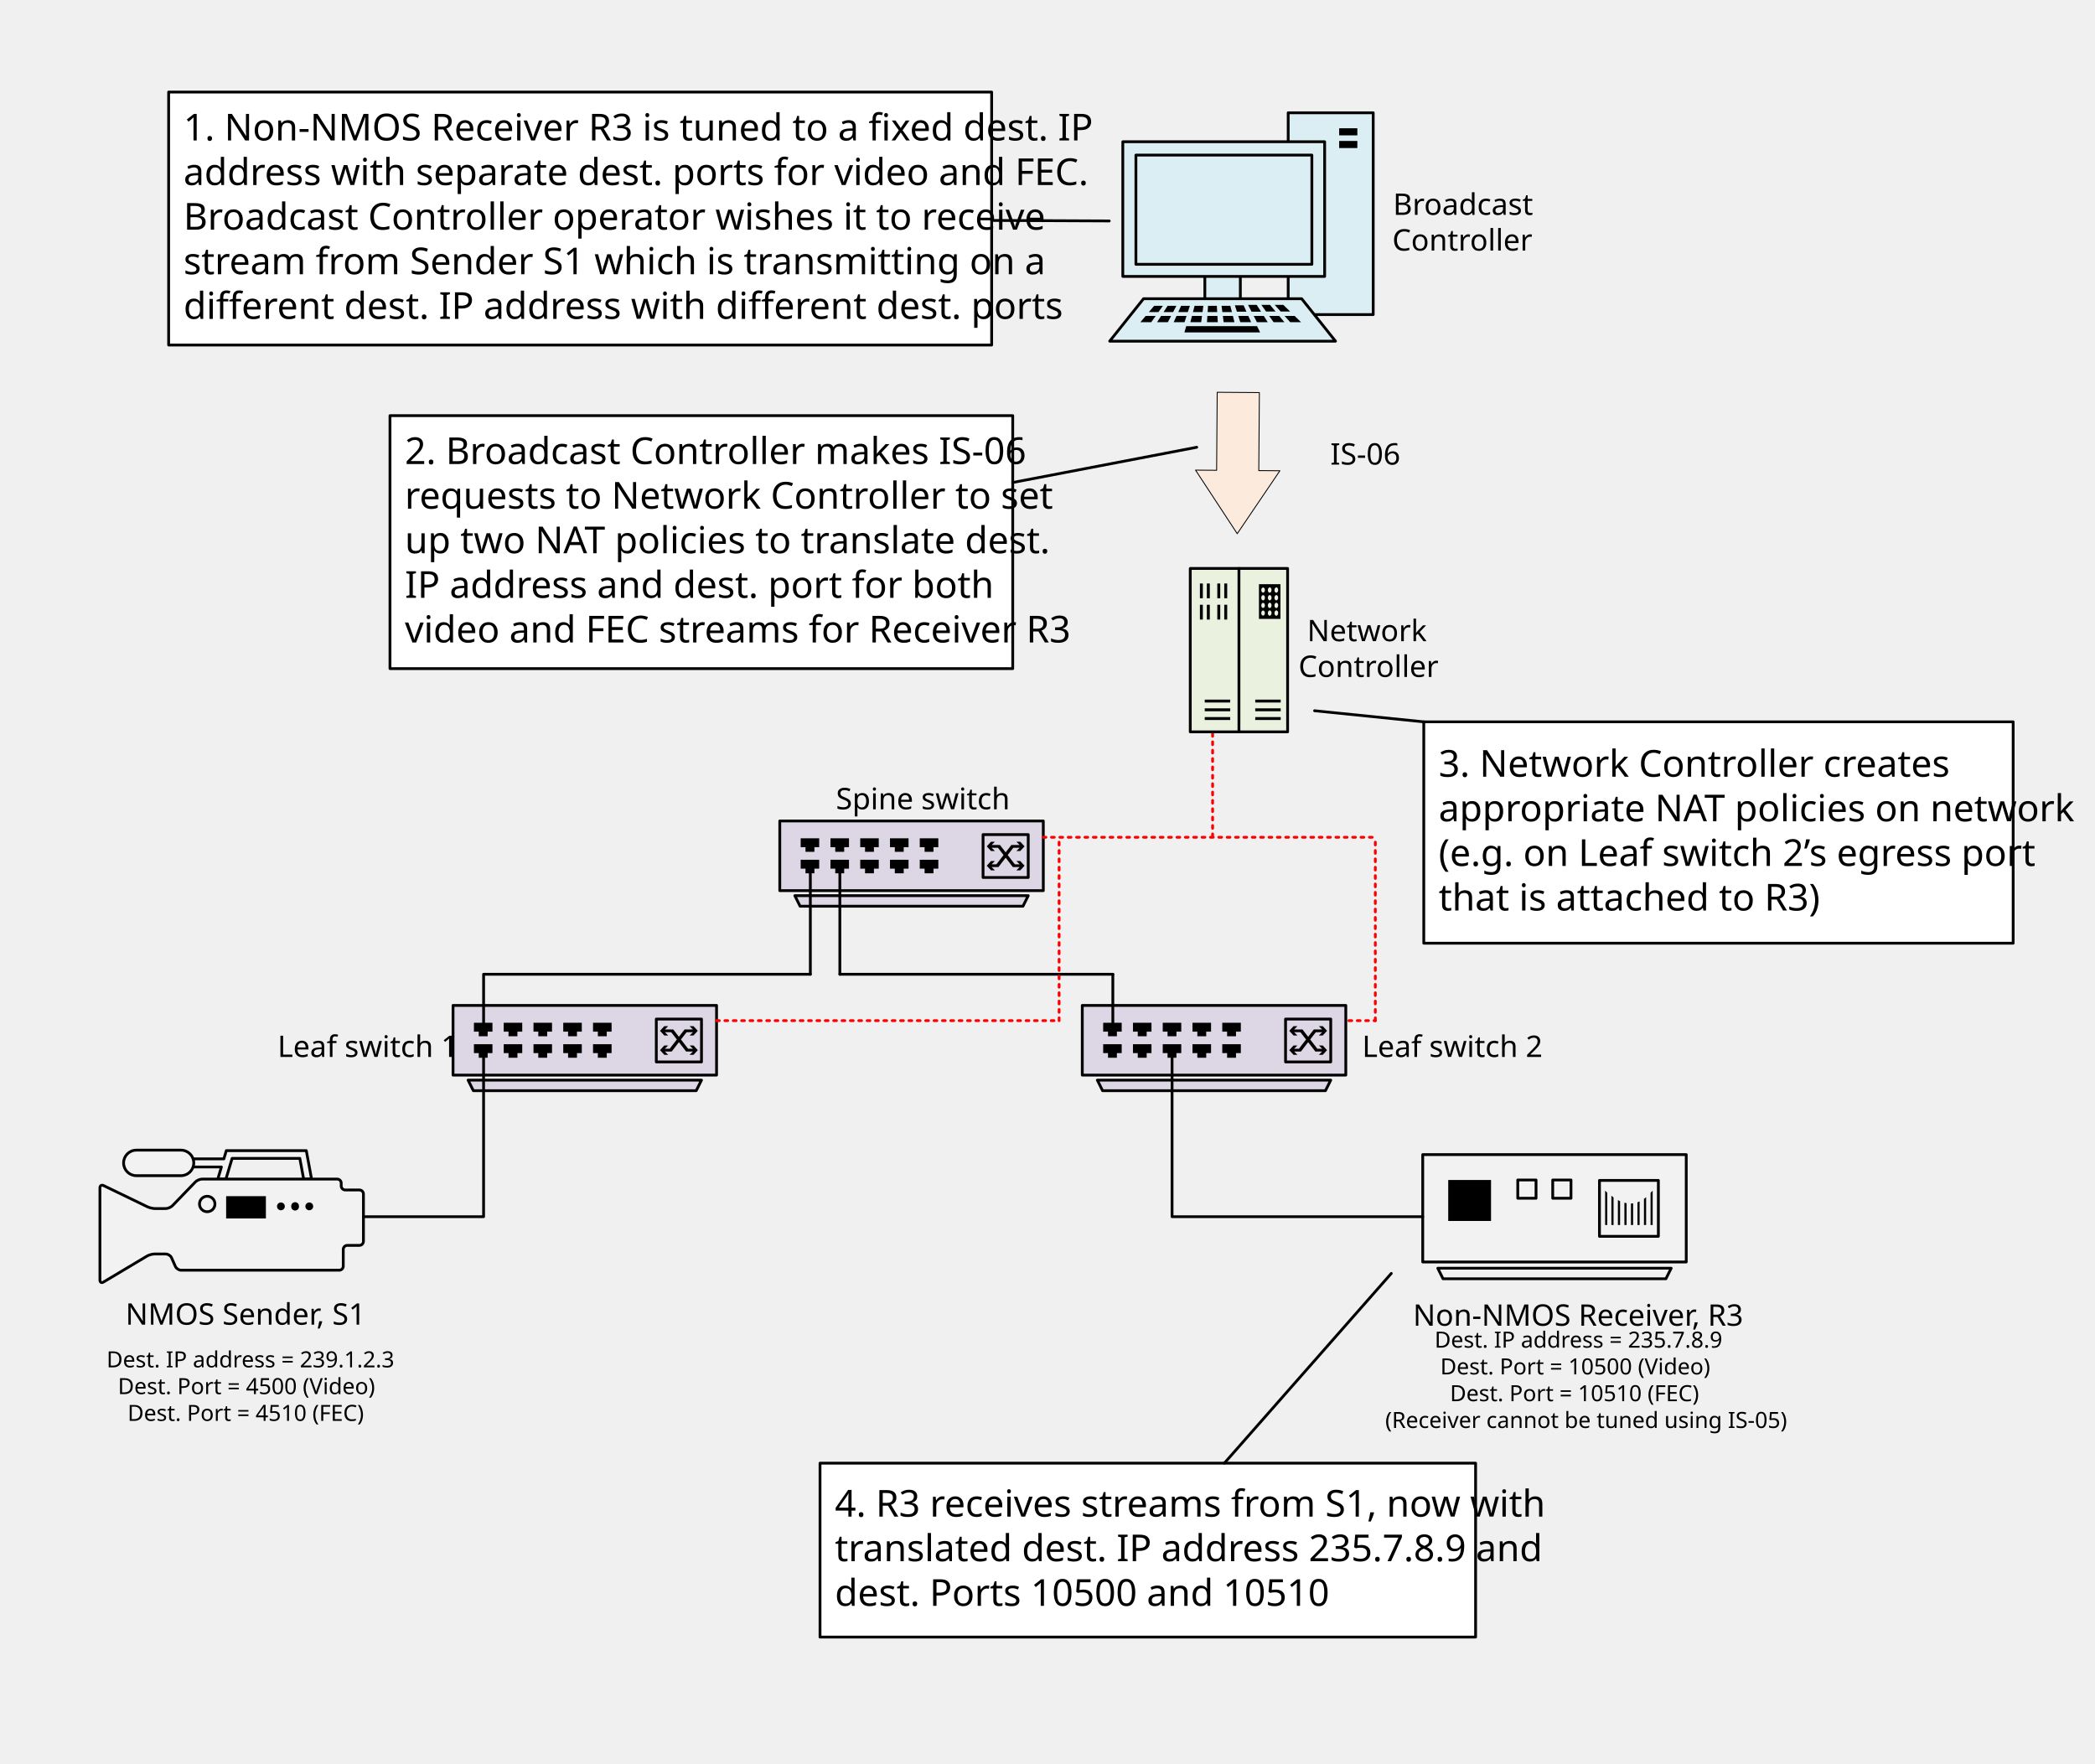
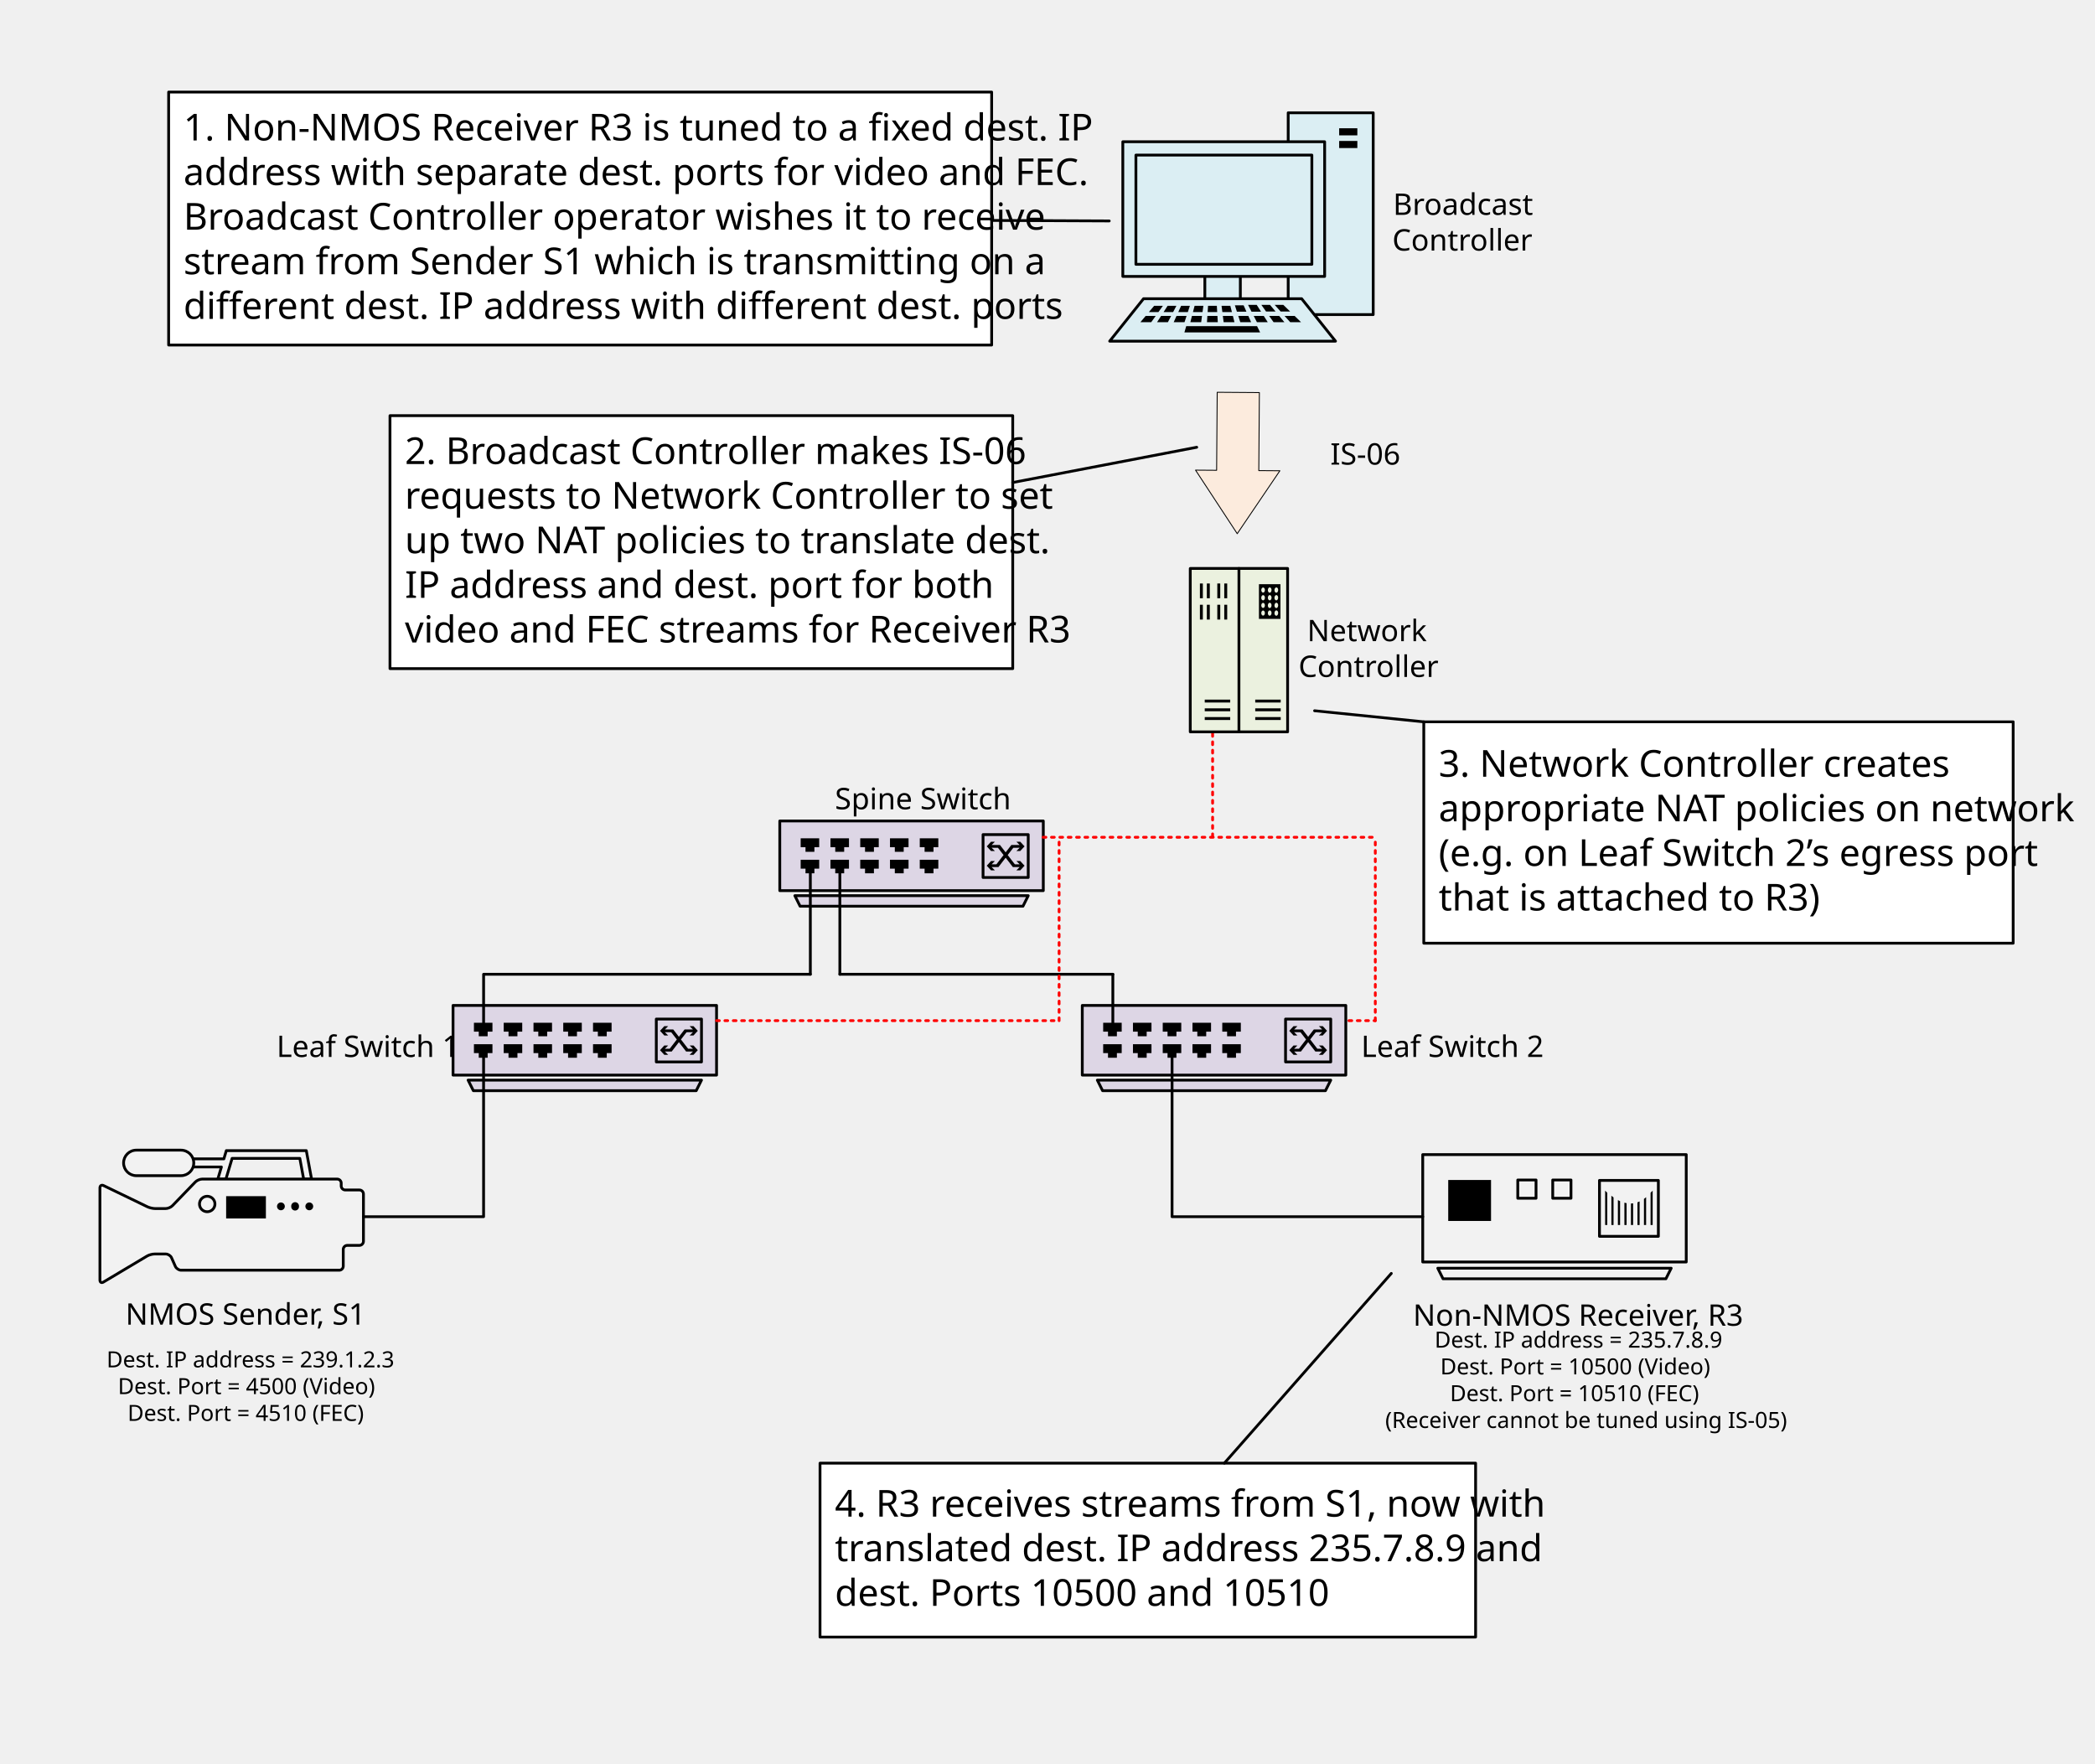
<svg xmlns="http://www.w3.org/2000/svg" width="7.825in" height="6.587in" viewBox="0 0 563.427 474.278" xml:space="preserve" color-interpolation-filters="sRGB" class="st16">
  <style type="text/css">
	
		.st1 {fill:#ddd6e5;stroke:#000000;stroke-linecap:round;stroke-linejoin:round;stroke-width:0.75}
		.st2 {fill:#000000}
		.st3 {fill:#f2f2f2;stroke:#000000;stroke-linecap:round;stroke-linejoin:round;stroke-width:0.75}
		.st4 {stroke:#000000;stroke-linecap:round;stroke-linejoin:round;stroke-width:0.75;visibility:hidden}
		.st5 {stroke:#000000;stroke-linecap:round;stroke-linejoin:round;stroke-width:0.75}
		.st6 {stroke:#ff0000;stroke-dasharray:0.75,1.5;stroke-linecap:round;stroke-linejoin:round;stroke-width:0.75}
		.st7 {fill:#ebf1df}
		.st8 {fill:none;stroke:none;stroke-linecap:round;stroke-linejoin:round;stroke-width:0.75}
		.st9 {fill:#000000;font-family:Calibri;font-size:0.667em}
		.st10 {font-size:1em}
		.st11 {fill:#000000;font-family:Calibri;font-size:0.5em}
		.st12 {fill:#dbeef3;stroke:#000000;stroke-linecap:round;stroke-linejoin:round;stroke-width:0.75}
		.st13 {fill:#fcebdd;stroke:#000000;stroke-linecap:round;stroke-linejoin:round;stroke-width:0.24}
		.st14 {fill:#ffffff}
		.st15 {fill:#000000;font-family:Calibri;font-size:0.833em}
		.st16 {fill:none;fill-rule:evenodd;font-size:12px;overflow:visible;stroke-linecap:square;stroke-miterlimit:3}
	
	</style>
  <g>
    <g id="group52-1" transform="translate(291.068,-156.989)">
      <g id="shape53-2" transform="translate(0,-23.9715)">
        <path d="M65.4 474.28 L66.82 471.44 L4.05 471.44 L5.46 474.28 L65.4 474.28 ZM0 470.09 L70.87 470.09 L70.87 451.35         L0 451.35 L0 470.09 Z" class="st1" />
      </g>
      <g id="shape54-4" transform="translate(54.6669,-31.7016)">
        <rect x="0" y="462.746" width="12.151" height="11.532" class="st1" />
      </g>
      <g id="shape55-6" transform="translate(5.61827,-32.827)">
        <path d="M4.98 470.64 L0 470.64 L0 473.03 L1.3 473.03 L1.3 474.28 L3.69 474.28 L3.69 473.03 L4.98 473.03 L4.98 470.64         ZM12.99 470.64 L8.01 470.64 L8.01 473.03 L9.3 473.03 L9.3 474.28 L11.7 474.28 L11.7 473.03 L12.99 473.03         L12.99 470.64 ZM21 470.64 L16.02 470.64 L16.02 473.03 L17.31 473.03 L17.31 474.28 L19.7 474.28 L19.7         473.03 L21 473.03 L21 470.64 ZM29.01 470.64 L24.02 470.64 L24.02 473.03 L25.32 473.03 L25.32 474.28         L27.71 474.28 L27.71 473.03 L29.01 473.03 L29.01 470.64 ZM37.02 470.64 L32.03 470.64 L32.03 473.03 L33.33         473.03 L33.33 474.28 L35.72 474.28 L35.72 473.03 L37.02 473.03 L37.02 470.64 ZM37.02 464.87 L32.03 464.87         L32.03 467.26 L33.33 467.26 L33.33 468.5 L35.72 468.5 L35.72 467.26 L37.02 467.26 L37.02 464.87 ZM29.01         464.87 L24.02 464.87 L24.02 467.26 L25.32 467.26 L25.32 468.5 L27.71 468.5 L27.71 467.26 L29.01 467.26         L29.01 464.87 ZM21 464.87 L16.02 464.87 L16.02 467.26 L17.31 467.26 L17.31 468.5 L19.7 468.5 L19.7 467.26         L21 467.26 L21 464.87 ZM12.99 464.87 L8.01 464.87 L8.01 467.26 L9.3 467.26 L9.3 468.5 L11.7 468.5 L11.7         467.26 L12.99 467.26 L12.99 464.87 ZM4.98 464.87 L0 464.87 L0 467.26 L1.3 467.26 L1.3 468.5 L3.69 468.5         L3.69 467.26 L4.98 467.26 L4.98 464.87 Z" class="st2" />
      </g>
      <g id="shape56-9" transform="translate(55.6646,-33.6193)">
        <path d="M5.63 470.16 L7.14 468.21 L8.86 468.2 L7.97 469.08 L9 469.08 L10.16 467.83 L9.01 466.58 L7.96 466.58 L8.85         467.46 L6.61 467.46 L5.08 469.44 L3.55 467.46 L1.31 467.46 L2.19 466.58 L1.15 466.58 L0 467.83 L1.15         469.08 L2.19 469.08 L1.3 468.2 L3.01 468.21 L4.52 470.16 L2.6 472.65 L1.3 472.66 L2.19 471.77 L1.15         471.77 L0 473.03 L1.15 474.28 L2.19 474.28 L1.31 473.4 L3.14 473.4 L5.08 470.88 L7.02 473.4 L8.85 473.4         L7.96 474.28 L9.01 474.28 L10.16 473.03 L9 471.77 L7.97 471.77 L8.86 472.66 L7.55 472.65 L5.63 470.16         Z" class="st2" />
      </g>
    </g>
    <g id="group10-12" transform="translate(209.714,-206.595)">
      <g id="shape11-13" transform="translate(0,-23.9715)">
        <path d="M65.4 474.28 L66.82 471.44 L4.05 471.44 L5.46 474.28 L65.4 474.28 ZM0 470.09 L70.87 470.09 L70.87 451.35         L0 451.35 L0 470.09 Z" class="st1" />
      </g>
      <g id="shape12-15" transform="translate(54.6669,-31.7016)">
        <rect x="0" y="462.746" width="12.151" height="11.532" class="st1" />
      </g>
      <g id="shape13-17" transform="translate(5.61827,-32.827)">
        <path d="M4.98 470.64 L0 470.64 L0 473.03 L1.3 473.03 L1.3 474.28 L3.69 474.28 L3.69 473.03 L4.98 473.03 L4.98 470.64         ZM12.99 470.64 L8.01 470.64 L8.01 473.03 L9.3 473.03 L9.3 474.28 L11.7 474.28 L11.7 473.03 L12.99 473.03         L12.99 470.64 ZM21 470.64 L16.02 470.64 L16.02 473.03 L17.31 473.03 L17.31 474.28 L19.7 474.28 L19.7         473.03 L21 473.03 L21 470.64 ZM29.01 470.64 L24.02 470.64 L24.02 473.03 L25.32 473.03 L25.32 474.28         L27.71 474.28 L27.71 473.03 L29.01 473.03 L29.01 470.64 ZM37.02 470.64 L32.03 470.64 L32.03 473.03 L33.33         473.03 L33.33 474.28 L35.72 474.28 L35.72 473.03 L37.02 473.03 L37.02 470.64 ZM37.02 464.87 L32.03 464.87         L32.03 467.26 L33.33 467.26 L33.33 468.5 L35.72 468.5 L35.72 467.26 L37.02 467.26 L37.02 464.87 ZM29.01         464.87 L24.02 464.87 L24.02 467.26 L25.32 467.26 L25.32 468.5 L27.71 468.5 L27.71 467.26 L29.01 467.26         L29.01 464.87 ZM21 464.87 L16.02 464.87 L16.02 467.26 L17.31 467.26 L17.31 468.5 L19.7 468.5 L19.7 467.26         L21 467.26 L21 464.87 ZM12.99 464.87 L8.01 464.87 L8.01 467.26 L9.3 467.26 L9.3 468.5 L11.7 468.5 L11.7         467.26 L12.99 467.26 L12.99 464.87 ZM4.98 464.87 L0 464.87 L0 467.26 L1.3 467.26 L1.3 468.5 L3.69 468.5         L3.69 467.26 L4.98 467.26 L4.98 464.87 Z" class="st2" />
      </g>
      <g id="shape14-20" transform="translate(55.6646,-33.6193)">
        <path d="M5.63 470.16 L7.14 468.21 L8.86 468.2 L7.97 469.08 L9 469.08 L10.16 467.83 L9.01 466.58 L7.96 466.58 L8.85         467.46 L6.61 467.46 L5.08 469.44 L3.55 467.46 L1.31 467.46 L2.19 466.58 L1.15 466.58 L0 467.83 L1.15         469.08 L2.19 469.08 L1.3 468.2 L3.01 468.21 L4.52 470.16 L2.6 472.65 L1.3 472.66 L2.19 471.77 L1.15         471.77 L0 473.03 L1.15 474.28 L2.19 474.28 L1.31 473.4 L3.14 473.4 L5.08 470.88 L7.02 473.4 L8.85 473.4         L7.96 474.28 L9.01 474.28 L10.16 473.03 L9 471.77 L7.97 471.77 L8.86 472.66 L7.55 472.65 L5.63 470.16         Z" class="st2" />
      </g>
    </g>
    <g id="group15-23" transform="translate(97.7451,-111.635) scale(-1,1)">
      <g id="shape16-24" transform="translate(13.9504,-45.5452)">
        <path d="M23.59 468.84 L22.93 466.62 L1.42 466.62 L0 474.28 L2.13 474.28 L3.16 468.71 L21.37 468.71 L23.04 474.28         L25.22 474.28 L24.25 471.02 L33.11 471.02 L33.11 468.84 L23.59 468.84 Z" class="st3" />
      </g>
      <g id="shape17-26" transform="translate(0,-17.5408)">
        <path d="M53.2 454.2 C52.6 454.2 51.76 453.85 51.35 453.41 L45.22 447.06 C44.81 446.63 43.98 446.27 43.38 446.27         L7.07 446.27 C6.47 446.27 5.98 446.76 5.98 447.36 L5.98 448.11 C5.98 448.71 5.49 449.2 4.89 449.2 L1.09         449.2 C0.49 449.2 0 449.69 0 450.29 L0 463 C0 463.6 0.49 464.1 1.09 464.1 L4.34 464.1 C4.94 464.1 5.43         464.59 5.43 465.19 L5.43 469.69 C5.43 470.29 5.92 470.78 6.52 470.78 L49.03 470.78 C49.63 470.78 50.32         470.33 50.57 469.78 L51.62 467.41 C51.86 466.87 52.55 466.42 53.15 466.42 L56.19 466.42 C56.79 466.42         57.7 466.67 58.21 466.98 L69.93 473.97 C70.44 474.28 70.87 474.04 70.87 473.44 L70.87 448.63 C70.87         448.03 70.42 447.76 69.88 448.02 L58.1 453.72 C57.56 453.98 56.63 454.2 56.03 454.2 L53.2 454.2 Z" class="st3" />
      </g>
      <g id="shape18-28" transform="translate(39.9362,-36.7701)">
        <path d="M4.16 472.2 A2.079 2.079 -180 1 0 0 472.2 A2.079 2.079 -180 1 0 4.16 472.2 ZM24.57 461.15 C24.57         459.26 23.04 457.72 21.14 457.72 L9.14 457.72 C7.24 457.72 5.7 459.26 5.7 461.15 C5.7 463.05 7.24 464.58         9.14 464.58 L21.14 464.58 C23.04 464.58 24.57 463.05 24.57 461.15 Z" class="st3" />
      </g>
      <g id="shape19-30" transform="translate(13.5163,-34.9559)">
        <path d="M12.72 474.28 L23.41 474.28 L23.41 468.28 L12.72 468.28 L12.72 474.28 ZM9.73 471.02 A1.049 1.049 -180         1 0 7.63 471.02 A1.049 1.049 -180 1 0 9.73 471.02 ZM5.91 471.02 A1.048 1.048 -180 1 0 3.82 471.02         A1.048 1.048 -180 1 0 5.91 471.02 ZM2.1 471.02 A1.049 1.049 -180 1 0 -0 471.02 A1.049 1.049         -180 1 0 2.1 471.02 Z" class="st2" />
      </g>
    </g>
    <g id="group42-33" transform="translate(382.627,-111.635)">
      <g id="shape43-34" transform="translate(0,-18.7403)">
        <path d="M65.4 474.28 L66.82 471.44 L4.05 471.44 L5.46 474.28 L65.4 474.28 ZM0 469.76 L70.87 469.76 L70.87 440.89         L0 440.89 L0 469.76 Z" class="st3" />
      </g>
      <g id="shape44-36" transform="translate(25.562,-30.1545)">
        <path d="M21.97 474.28 L37.81 474.28 L37.81 459.24 L21.97 459.24 L21.97 474.28 ZM9.4 464.04 L14.31 464.04 L14.31         459.13 L9.4 459.13 L9.4 464.04 ZM0 464.04 L4.91 464.04 L4.91 459.13 L0 459.13 L0 464.04 Z" class="st3" />
      </g>
      <g id="shape45-38" transform="translate(6.85693,-34.2865)">
        <rect x="0" y="463.26" width="11.513" height="11.018" class="st2" />
        <rect x="0" y="463.26" width="11.513" height="11.018" class="st4" />
      </g>
      <g id="shape46-41" transform="translate(49.0575,-33.2093)">
        <path d="M12.22 474.28 L12.78 474.28 L12.78 465.05 C12.6 465.25 12.4 465.44 12.22 465.62 L12.22 474.28 ZM11.02 466.81         C10.83 466.97 10.64 467.13 10.44 467.27 L10.44 474.28 L11.02 474.28 L11.02 466.81 ZM9.27 467.95 C9.08         468.05 8.88 468.12 8.69 468.19 L8.69 474.28 L9.27 474.28 L9.27 467.95 ZM6.94 474.28 L7.52 474.28 L7.52         468.46 C7.32 468.49 7.13 468.5 6.94 468.51 L6.94 474.28 ZM5.77 468.42 C5.57 468.39 5.38 468.34 5.18         468.29 L5.18 474.28 L5.77 474.28 L5.77 468.42 ZM4.02 467.88 C3.82 467.79 3.63 467.69 3.43 467.59 L3.43         474.28 L4.02 474.28 L4.02 467.88 ZM2.26 466.87 C2.07 466.73 1.87 466.58 1.68 466.43 L1.68 474.28 L2.26         474.28 L2.26 466.87 ZM0.57 474.28 L0.57 465.62 C0.38 465.44 0.19 465.25 0 465.05 L0 474.28 L0.57 474.28         Z" class="st2" />
      </g>
    </g>
    <g id="group47-44" transform="translate(121.84,-156.989)">
      <g id="shape48-45" transform="translate(0,-23.9715)">
        <path d="M65.4 474.28 L66.82 471.44 L4.05 471.44 L5.46 474.28 L65.4 474.28 ZM0 470.09 L70.87 470.09 L70.87 451.35         L0 451.35 L0 470.09 Z" class="st1" />
      </g>
      <g id="shape49-47" transform="translate(54.6669,-31.7016)">
        <rect x="0" y="462.746" width="12.151" height="11.532" class="st1" />
      </g>
      <g id="shape50-49" transform="translate(5.61827,-32.827)">
        <path d="M4.98 470.64 L0 470.64 L0 473.03 L1.3 473.03 L1.3 474.28 L3.69 474.28 L3.69 473.03 L4.98 473.03 L4.98 470.64         ZM12.99 470.64 L8.01 470.64 L8.01 473.03 L9.3 473.03 L9.3 474.28 L11.7 474.28 L11.7 473.03 L12.99 473.03         L12.99 470.64 ZM21 470.64 L16.02 470.64 L16.02 473.03 L17.31 473.03 L17.31 474.28 L19.7 474.28 L19.7         473.03 L21 473.03 L21 470.64 ZM29.01 470.64 L24.02 470.64 L24.02 473.03 L25.32 473.03 L25.32 474.28         L27.71 474.28 L27.71 473.03 L29.01 473.03 L29.01 470.64 ZM37.02 470.64 L32.03 470.64 L32.03 473.03 L33.33         473.03 L33.33 474.28 L35.72 474.28 L35.72 473.03 L37.02 473.03 L37.02 470.64 ZM37.02 464.87 L32.03 464.87         L32.03 467.26 L33.33 467.26 L33.33 468.5 L35.72 468.5 L35.72 467.26 L37.02 467.26 L37.02 464.87 ZM29.01         464.87 L24.02 464.87 L24.02 467.26 L25.32 467.26 L25.32 468.5 L27.71 468.5 L27.71 467.26 L29.01 467.26         L29.01 464.87 ZM21 464.87 L16.02 464.87 L16.02 467.26 L17.31 467.26 L17.31 468.5 L19.7 468.5 L19.7 467.26         L21 467.26 L21 464.87 ZM12.99 464.87 L8.01 464.87 L8.01 467.26 L9.3 467.26 L9.3 468.5 L11.7 468.5 L11.7         467.26 L12.99 467.26 L12.99 464.87 ZM4.98 464.87 L0 464.87 L0 467.26 L1.3 467.26 L1.3 468.5 L3.69 468.5         L3.69 467.26 L4.98 467.26 L4.98 464.87 Z" class="st2" />
      </g>
      <g id="shape51-52" transform="translate(55.6646,-33.6193)">
        <path d="M5.63 470.16 L7.14 468.21 L8.86 468.2 L7.97 469.08 L9 469.08 L10.16 467.83 L9.01 466.58 L7.96 466.58 L8.85         467.46 L6.61 467.46 L5.08 469.44 L3.55 467.46 L1.31 467.46 L2.19 466.58 L1.15 466.58 L0 467.83 L1.15         469.08 L2.19 469.08 L1.3 468.2 L3.01 468.21 L4.52 470.16 L2.6 472.65 L1.3 472.66 L2.19 471.77 L1.15         471.77 L0 473.03 L1.15 474.28 L2.19 474.28 L1.31 473.4 L3.14 473.4 L5.08 470.88 L7.02 473.4 L8.85 473.4         L7.96 474.28 L9.01 474.28 L10.16 473.03 L9 471.77 L7.97 471.77 L8.86 472.66 L7.55 472.65 L5.63 470.16         Z" class="st2" />
      </g>
    </g>
    <g id="shape59-55" transform="translate(692.212,233.666) rotate(90)">
      <path d="M0 474.28 L28.35 474.28" class="st5" />
    </g>
    <g id="shape60-58" transform="translate(700.149,233.666) rotate(90)">
      <path d="M0 474.28 L28.35 474.28" class="st5" />
    </g>
    <g id="shape61-61" transform="translate(225.871,-212.265)">
      <path d="M0 474.28 L73.42 474.28" class="st5" />
    </g>
    <g id="shape62-64" transform="translate(773.566,262.013) rotate(90)">
      <path d="M0 474.28 L15.31 474.28" class="st5" />
    </g>
    <g id="shape63-67" transform="translate(130.06,-197.808)">
      <path d="M87.87 459.82 L0 459.82 L0 474.28" class="st5" />
    </g>
    <g id="shape65-70" transform="translate(97.7451,-147.068)">
      <path d="M32.31 429.49 L32.31 474.28 L0 474.28" class="st5" />
    </g>
    <g id="shape118-73" transform="translate(315.213,-147.068)">
      <path d="M0 430.34 L0 474.28 L67.41 474.28" class="st5" />
    </g>
    <g id="shape154-76" transform="translate(228.318,-310.06)">
		</g>
    <g id="shape156-77" transform="translate(280.535,-249.115)">
      <path d="M0 474.28 L89.34 474.28" class="st6" />
    </g>
    <g id="shape157-80" transform="translate(-148.164,225.013) rotate(-90)">
      <path d="M0 474.28 L28.2 474.28" class="st6" />
    </g>
    <g id="group158-83" transform="translate(317.609,-277.462)">
      <g id="shape159-84" transform="translate(2.4999,0)">
        <path d="M0 474.28 L26.18 474.28 L26.18 430.34 L0 430.34 L0 474.28 Z" class="st7" />
        <path d="M0 474.28 L26.18 474.28 L26.18 430.34 L0 430.34 L0 474.28" class="st5" />
        <path d="M13.09 474.28 L13.09 430.34" class="st5" />
      </g>
      <g id="shape160-88" transform="translate(5.09195,-3.19012)">
        <path d="M15.88 447.09 L21.66 447.09 L21.66 437.76 L15.88 437.76 L15.88 447.09 ZM6.55 441.54 L7.34 441.54 L7.34 437.57         L6.55 437.57 L6.55 441.54 ZM6.55 447.27 L7.34 447.27 L7.34 443.29 L6.55 443.29 L6.55 447.27 ZM4.68 441.54         L5.47 441.54 L5.47 437.57 L4.68 437.57 L4.68 441.54 ZM4.68 447.27 L5.47 447.27 L5.47 443.29 L4.68 443.29         L4.68 447.27 ZM1.87 441.54 L2.66 441.54 L2.66 437.57 L1.87 437.57 L1.87 441.54 ZM1.87 447.27 L2.66 447.27         L2.66 443.29 L1.87 443.29 L1.87 447.27 ZM0 441.54 L0.79 441.54 L0.79 437.57 L0 437.57 L0 441.54 ZM0         447.27 L0.79 447.27 L0.79 443.29 L0 443.29 L0 447.27 ZM14.88 468.8 L14.88 469.58 L21.73 469.58 L21.73         468.8 L14.88 468.8 ZM14.88 471.15 L14.88 471.93 L21.73 471.93 L21.73 471.15 L14.88 471.15 ZM14.88 473.5         L14.88 474.28 L21.73 474.28 L21.73 473.5 L14.88 473.5 ZM1.3 469.58 L8.15 469.58 L8.15 468.8 L1.3 468.8         L1.3 469.58 ZM1.3 471.93 L8.15 471.93 L8.15 471.15 L1.3 471.15 L1.3 471.93 ZM1.3 474.28 L8.15 474.28         L8.15 473.5 L1.3 473.5 L1.3 474.28 Z" class="st2" />
      </g>
      <g id="shape161-91" transform="translate(21.5959,-31.2517)">
        <path d="M3.59 467.16 a0.489 0.689 -180 1 0 0.917 0.476 a0.489 0.689 -180 1 0 -0.917 -0.476         ZM3.59 469.2 a0.489 0.689 -180 1 0 0.904 0.524 a0.489 0.689 -180 1 0 -0.904 -0.524         ZM3.6 471.25 a0.489 0.689 -180 1 0 0.895 0.552 a0.489 0.689 -180 1 0 -0.895 -0.552         ZM3.6 473.31 a0.489 0.689 -180 1 0 0.895 0.552 a0.489 0.689 -180 1 0 -0.895 -0.552         ZM1.8 467.19 a0.489 0.689 -180 1 0 0.932 0.415 a0.489 0.689 -180 1 0 -0.932 -0.415         ZM1.81 469.23 a0.489 0.689 -180 1 0 0.922 0.458 a0.489 0.689 -180 1 0 -0.922 -0.458         ZM1.81 471.28 a0.489 0.689 -180 1 0 0.915 0.484 a0.489 0.689 -180 1 0 -0.915 -0.484         ZM1.81 473.34 a0.489 0.689 -180 1 0 0.915 0.484 a0.489 0.689 -180 1 0 -0.915 -0.484         ZM0.02 467.22 a0.489 0.689 -180 1 0 0.946 0.351 a0.489 0.689 -180 1 0 -0.946 -0.351         ZM0.02 469.27 a0.489 0.689 -180 1 0 0.938 0.389 a0.489 0.689 -180 1 0 -0.938 -0.389         ZM0.02 471.32 a0.489 0.689 -180 1 0 0.934 0.411 a0.489 0.689 -180 1 0 -0.934 -0.411         ZM0.02 473.38 a0.489 0.689 -180 1 0 0.934 0.411 a0.489 0.689 -180 1 0 -0.934 -0.411         Z" class="st7" />
      </g>
    </g>
    <g id="shape232-94" transform="translate(-104.406,274.485) rotate(-90)">
      <path d="M0 474.28 L49.32 474.28" class="st6" />
    </g>
    <g id="shape233-97" transform="translate(362.784,-199.792)">
      <path d="M0 474.28 L7.09 474.28" class="st6" />
    </g>
    <g id="shape234-100" transform="translate(-189.446,274.485) rotate(-90)">
      <path d="M0 474.28 L49.32 474.28" class="st6" />
    </g>
    <g id="shape235-103" transform="translate(192.706,-199.792)">
      <path d="M0 474.28 L92.13 474.28" class="st6" />
    </g>
    <g id="shape236-106" transform="translate(67.9813,-183.918)">
      <rect x="0" y="457.27" width="55.559" height="17.008" class="st8" />
-       <text x="6.66" y="468.17" class="st9">Leaf switch 1</text>
+       <text x="6.39" y="468.17" class="st9">Leaf Switch 1</text>
    </g>
    <g id="shape238-109" transform="translate(359.666,-183.918)">
      <rect x="0" y="457.27" width="55.559" height="17.008" class="st8" />
-       <text x="6.66" y="468.17" class="st9">Leaf switch 2</text>
+       <text x="6.39" y="468.17" class="st9">Leaf Switch 2</text>
    </g>
    <g id="shape239-112" transform="translate(217.367,-250.532)">
      <rect x="0" y="457.27" width="55.559" height="17.008" class="st8" />
-       <text x="7.45" y="468.17" class="st9">Spine switch</text>
+       <text x="7.18" y="468.17" class="st9">Spine Switch</text>
    </g>
    <g id="shape240-115" transform="translate(337.84,-290.926)">
      <rect x="0" y="457.27" width="55.559" height="17.008" class="st8" />
      <text x="13.69" y="463.37" class="st9">Network <tspan x="11.37" dy="1.2em" class="st10">Controller</tspan>
      </text>
    </g>
    <g id="shape241-119" transform="translate(26.8789,-111.918)">
      <rect x="0" y="457.27" width="70.866" height="17.008" class="st8" />
      <text x="6.86" y="468.17" class="st9">NMOS Sender, S1</text>
    </g>
    <g id="shape243-122" transform="translate(375.54,-111.635)">
      <rect x="0" y="457.27" width="87.874" height="17.008" class="st8" />
      <text x="4.47" y="468.17" class="st9">Non-NMOS Receiver, R3</text>
    </g>
    <g id="shape244-125" transform="translate(18.375,-92.6427)">
      <rect x="0" y="457.27" width="87.874" height="17.008" class="st8" />
      <text x="10.28" y="460.37" class="st11">Dest. IP address = 239.1.2.3 <tspan x="13.33" dy="1.2em" class="st10">Dest</tspan>. Port = 4500 (Video) <tspan x="15.93" dy="1.2em" class="st10">Dest</tspan>. Port = 4510 (FEC)</text>
    </g>
    <g id="shape246-130" transform="translate(358.532,-94.3435)">
      <rect x="0" y="457.27" width="121.89" height="17.008" class="st8" />
      <text x="27.29" y="456.77" class="st11">Dest. IP address = 235.7.8.9 <tspan x="28.82" dy="1.2em" class="st10">Dest</tspan>. Port = 10500 (Video) <tspan x="31.42" dy="1.2em" class="st10">Dest</tspan>. Port = 10510 (FEC) <tspan x="14.01" dy="1.2em" class="st10">(</tspan>Receiver cannot be tuned using IS-05)</text>
    </g>
    <g id="group252-136" transform="translate(298.438,-377.808)">
      <g id="shape253-137" transform="translate(0,-4.72617)">
        <path d="M48.01 456.87 L48.01 462.86 L51.62 462.86 L55.04 467.14 L70.87 467.14 L70.87 412.86 L48.01 412.86 L48.01         420.65 L57.81 420.65 L57.81 456.87 L48.01 456.87 ZM57.81 420.65 L3.53 420.65 L3.53 456.87 L57.81 456.87         L57.81 420.65 ZM60.73 474.28 L51.62 462.86 L9.11 462.86 L0 474.28 L60.73 474.28 ZM35.14 456.87 L25.59         456.87 L25.59 462.86 L35.14 462.86 L35.14 456.87 Z" class="st12" />
      </g>
      <g id="shape254-139" transform="translate(7.05282,-25.393)">
        <path d="M47.32 444.91 L0 444.91 L0 474.28 L47.32 474.28 L47.32 444.91 Z" class="st12" />
      </g>
      <g id="shape255-141" transform="translate(8.26528,-7.08364)">
        <path d="M53.45 421.3 L58.34 421.3 L58.34 419.39 L53.45 419.39 L53.45 421.3 ZM53.45 424.7 L58.34 424.7 L58.34 422.79         L53.45 422.79 L53.45 424.7 ZM41.47 469.85 L38.77 469.85 L40.28 471.53 L43.19 471.53 L41.47 469.85 ZM38.42         466.87 L36.1 466.87 L37.72 468.67 L40.27 468.67 L38.42 466.87 ZM37.32 469.85 L34.62 469.85 L35.81 471.53         L38.72 471.53 L37.32 469.85 ZM34.84 466.87 L32.52 466.87 L33.79 468.67 L36.35 468.67 L34.84 466.87 ZM33.17         469.85 L30.47 469.85 L31.33 471.53 L34.24 471.53 L33.17 469.85 ZM31.27 466.87 L28.95 466.87 L29.88 468.71         L32.44 468.71 L31.27 466.87 ZM29.02 469.85 L26.32 469.85 L26.86 471.53 L29.77 471.53 L29.02 469.85 ZM27.75         466.99 L25.4 466.99 L25.95 468.71 L28.51 468.71 L27.75 466.99 ZM24.87 469.85 L22.17 469.85 L22.38 471.53         L25.29 471.53 L24.87 469.85 ZM24.18 467.14 L21.82 467.14 L22.04 468.82 L24.61 468.82 L24.18 467.14 ZM20.55         467.14 L18.19 467.14 L18.08 468.82 L20.65 468.82 L20.55 467.14 ZM20.71 469.85 L18.01 469.85 L17.9 471.53         L20.81 471.53 L20.71 469.85 ZM16.93 467.14 L14.57 467.14 L14.13 468.82 L16.7 468.82 L16.93 467.14 ZM16.56         469.85 L13.86 469.85 L13.43 471.53 L16.34 471.53 L16.56 469.85 ZM31.37 472.6 L12.32 472.6 L11.83 474.28         L32.19 474.28 L31.37 472.6 ZM13.3 467.14 L10.94 467.14 L10.18 468.82 L12.75 468.82 L13.3 467.14 ZM12.41         469.85 L9.71 469.85 L8.95 471.53 L11.86 471.53 L12.41 469.85 ZM9.67 467.14 L7.31 467.14 L6.22 468.82         L8.79 468.82 L9.67 467.14 ZM8.26 469.85 L5.56 469.85 L4.48 471.53 L7.39 471.53 L8.26 469.85 ZM6.04 467.14         L3.68 467.14 L2.27 468.82 L4.84 468.82 L6.04 467.14 ZM4.11 469.85 L1.41 469.85 L0 471.53 L2.91 471.53         L4.11 469.85 Z" class="st2" />
      </g>
    </g>
    <g id="shape256-144" transform="translate(-141.527,139.985) rotate(-89.5724)">
      <path d="M0 474.28 L17.01 462.94 L17.01 468.61 L37.99 468.61 L37.99 474.28 L37.99 479.95 L17.01 479.95 L17.01 485.62        L0 474.28 Z" class="st13" />
    </g>
    <g id="shape257-146" transform="translate(363.068,-405.588)">
      <rect x="0" y="457.27" width="55.559" height="17.008" class="st8" />
      <text x="11.57" y="463.37" class="st9">Broadcast <tspan x="11.37" dy="1.2em" class="st10">Controller</tspan>
      </text>
    </g>
    <g id="shape261-150" transform="translate(338.123,-343.225)">
      <rect x="0" y="457.27" width="55.559" height="17.008" class="st8" />
      <text x="19.65" y="468.17" class="st9">IS-06</text>
    </g>
    <g id="shape258-153" transform="translate(104.882,-294.469)">
      <path d="M0 474.28 L167.48 474.28 L167.48 406.25 L0 406.25 L0 474.28 Z" class="st14" />
      <path d="M167.48 424.23 L216.96 414.75" class="st5" />
      <path d="M0 474.28 L167.48 474.28 L167.48 406.25 L0 406.25 L0 474.28" class="st5" />
      <text x="4" y="419.26" class="st15">2. Broadcast Controller makes IS-06 <tspan x="4" dy="1.2em" class="st10">requests to Network Controller to set </tspan>
        <tspan x="4" dy="1.2em" class="st10">up two NAT policies to translate dest</tspan>. <tspan x="4" dy="1.2em" class="st10">IP address and dest</tspan>. port for both <tspan x="4" dy="1.2em" class="st10">video and FEC streams for Receiver R</tspan>3</text>
    </g>
    <g id="shape260-162" transform="translate(45.3543,-381.493)">
      <path d="M0 474.28 L221.34 474.28 L221.34 406.25 L0 406.25 L0 474.28 Z" class="st14" />
      <path d="M221.34 440.77 L252.96 440.91" class="st5" />
      <path d="M0 474.28 L221.34 474.28 L221.34 406.25 L0 406.25 L0 474.28" class="st5" />
      <text x="4" y="419.26" class="st15">1. Non-NMOS Receiver R3 is tuned to a fixed dest. IP <tspan x="4" dy="1.2em" class="st10">address with separate dest</tspan>. ports for video and FEC. <tspan x="4" dy="1.2em" class="st10">Broadcast Controller operator wishes it to receive </tspan>
        <tspan x="4" dy="1.2em" class="st10">stream from Sender S</tspan>1 which is transmitting on a <tspan x="4" dy="1.2em" class="st10">different dest</tspan>. IP address with different dest. ports</text>
    </g>
    <g id="shape259-171" transform="translate(382.91,-220.627)">
      <path d="M0 474.28 L158.51 474.28 L158.51 414.75 L0 414.75 L0 474.28 Z" class="st14" />
      <path d="M0 414.75 L-29.37 411.77" class="st5" />
      <path d="M0 474.28 L158.51 474.28 L158.51 414.75 L0 414.75 L0 474.28" class="st5" />
      <text x="4" y="429.51" class="st15">3. Network Controller creates <tspan x="4" dy="1.2em" class="st10">appropriate NAT policies on network </tspan>
-         <tspan x="4" dy="1.2em" class="st10">(</tspan>e.g. on Leaf switch 2’s egress port <tspan x="4" dy="1.2em" class="st10">that is attached to R</tspan>3)</text>
+         <tspan x="4" dy="1.2em" class="st10">(</tspan>e.g. on Leaf Switch 2’s egress port <tspan x="4" dy="1.2em" class="st10">that is attached to R</tspan>3)</text>
    </g>
    <g id="shape263-179" transform="translate(220.535,-34.0157)">
      <path d="M0 474.28 L176.31 474.28 L176.31 427.51 L0 427.51 L0 474.28 Z" class="st14" />
      <path d="M108.74 427.51 L153.64 376.48" class="st5" />
      <path d="M0 474.28 L176.31 474.28 L176.31 427.51 L0 427.51 L0 474.28" class="st5" />
      <text x="4" y="441.89" class="st15">4. R3 receives streams from S1, now with <tspan x="4" dy="1.2em" class="st10">translated dest</tspan>. IP address 235.7.8.9 and <tspan x="4" dy="1.2em" class="st10">dest</tspan>. Ports 10500 and 10510</text>
    </g>
  </g>
</svg>
